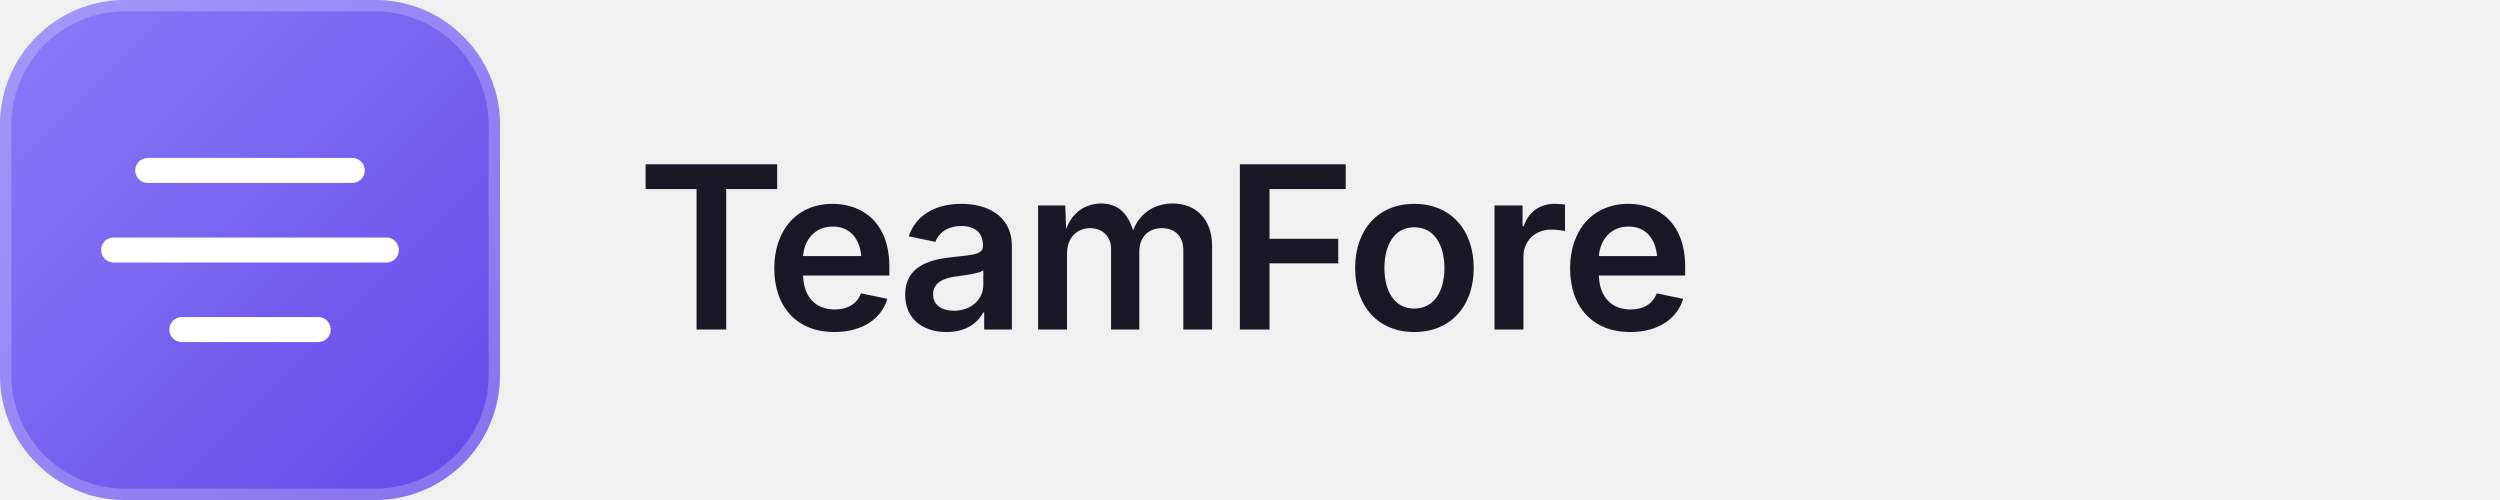
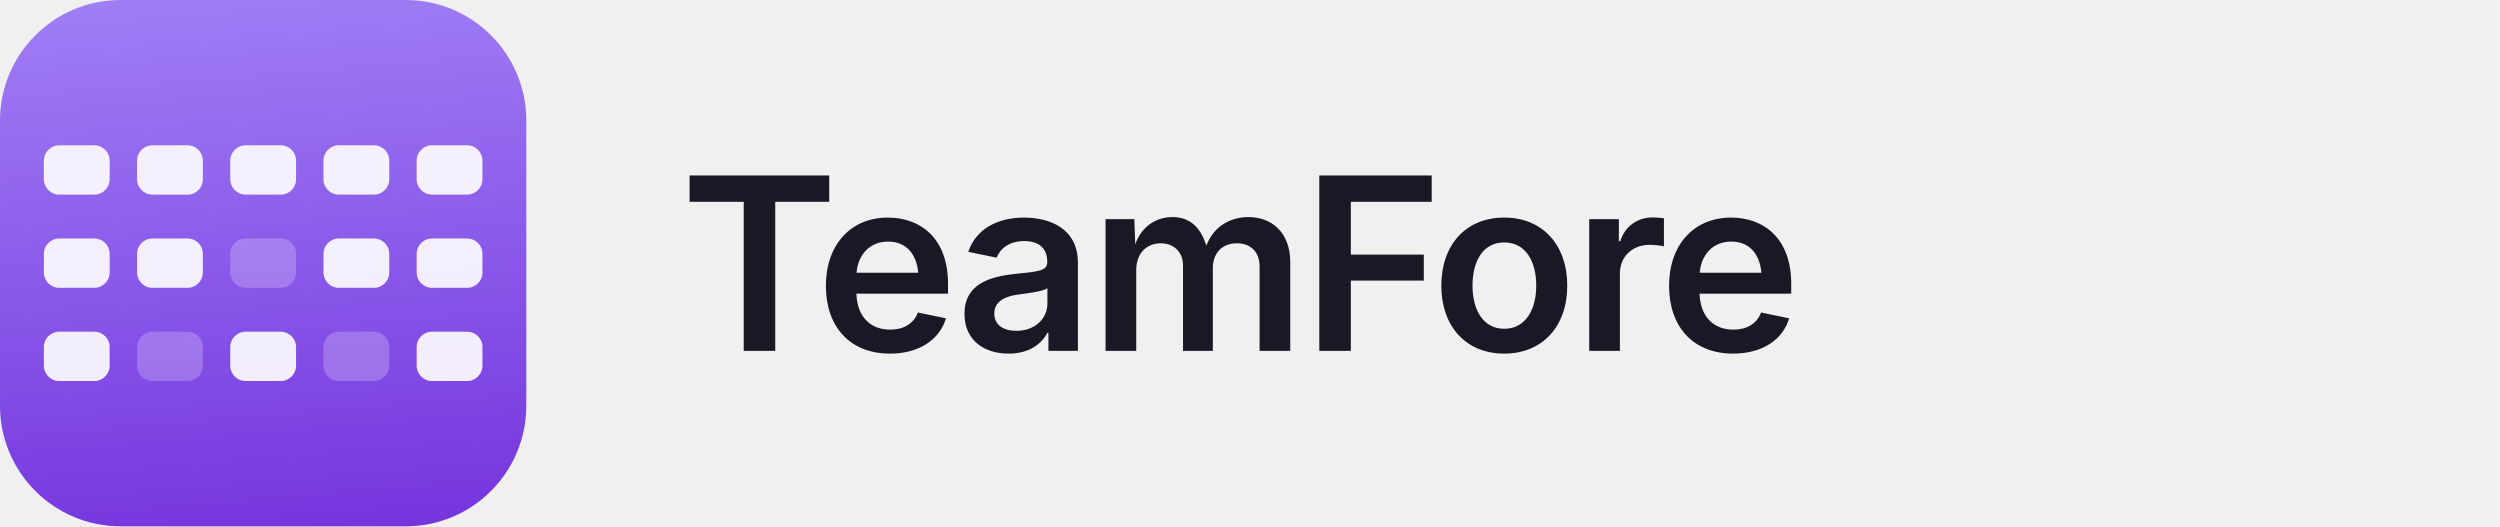
- <svg xmlns="http://www.w3.org/2000/svg" viewBox="0 0 220 44" width="220" height="44" fill="none">
+ <svg xmlns="http://www.w3.org/2000/svg" viewBox="0 0 228 48" width="228" height="48">
  <defs>
-     <linearGradient id="mark-grad" x1="0" y1="0" x2="1" y2="1">
-       <stop offset="0%" stop-color="#8b7cf8" />
-       <stop offset="100%" stop-color="#6448e8" />
+     <linearGradient id="g" x1="0" y1="0" x2="1" y2="1" gradientTransform="rotate(40,0.5,0.5)">
+       <stop offset="0%" stop-color="#a78bfa" />
+       <stop offset="100%" stop-color="#6d28d9" />
    </linearGradient>
+     <style>
+       .wm { font-family: 'Geist', system-ui, -apple-system, sans-serif; font-weight: 600; font-size: 22px; letter-spacing: -0.44px; fill: #1a1825; }
+     </style>
  </defs>
-   <rect width="44" height="44" rx="11" fill="url(#mark-grad)" />
-   <rect x="0.5" y="0.5" width="43" height="43" rx="10.5" stroke="white" stroke-opacity="0.22" stroke-width="1" fill="none" />
-   <line x1="10" y1="22" x2="34" y2="22" stroke="white" stroke-width="2.2" stroke-linecap="round" />
-   <line x1="13" y1="15" x2="31" y2="15" stroke="white" stroke-width="2.2" stroke-linecap="round" />
-   <line x1="16" y1="29" x2="28" y2="29" stroke="white" stroke-width="2.2" stroke-linecap="round" />
-   <text x="56" y="29" font-family="'Geist', 'Inter', ui-sans-serif, sans-serif" font-weight="600" font-size="20" letter-spacing="-0.38" fill="#1a1825">TeamFore</text>
+   <rect width="48" height="48" rx="11" fill="url(#g)" />
+   <rect x="4" y="13.25" width="6" height="4.5" rx="1.4" fill="white" fill-opacity="0.90" />
+   <rect x="12.5" y="13.25" width="6" height="4.5" rx="1.4" fill="white" fill-opacity="0.90" />
+   <rect x="21" y="13.25" width="6" height="4.5" rx="1.4" fill="white" fill-opacity="0.90" />
+   <rect x="29.5" y="13.25" width="6" height="4.5" rx="1.4" fill="white" fill-opacity="0.90" />
+   <rect x="38" y="13.25" width="6" height="4.5" rx="1.4" fill="white" fill-opacity="0.90" />
+   <rect x="4" y="21.75" width="6" height="4.5" rx="1.4" fill="white" fill-opacity="0.90" />
+   <rect x="12.5" y="21.75" width="6" height="4.5" rx="1.4" fill="white" fill-opacity="0.90" />
+   <rect x="21" y="21.75" width="6" height="4.5" rx="1.4" fill="white" fill-opacity="0.22" />
+   <rect x="29.5" y="21.75" width="6" height="4.5" rx="1.4" fill="white" fill-opacity="0.90" />
+   <rect x="38" y="21.75" width="6" height="4.5" rx="1.4" fill="white" fill-opacity="0.90" />
+   <rect x="4" y="30.25" width="6" height="4.5" rx="1.4" fill="white" fill-opacity="0.90" />
+   <rect x="12.5" y="30.25" width="6" height="4.5" rx="1.4" fill="white" fill-opacity="0.22" />
+   <rect x="21" y="30.25" width="6" height="4.5" rx="1.4" fill="white" fill-opacity="0.90" />
+   <rect x="29.5" y="30.25" width="6" height="4.5" rx="1.4" fill="white" fill-opacity="0.22" />
+   <rect x="38" y="30.25" width="6" height="4.5" rx="1.4" fill="white" fill-opacity="0.90" />
+   <text x="62" y="32" class="wm">TeamFore</text>
</svg>
